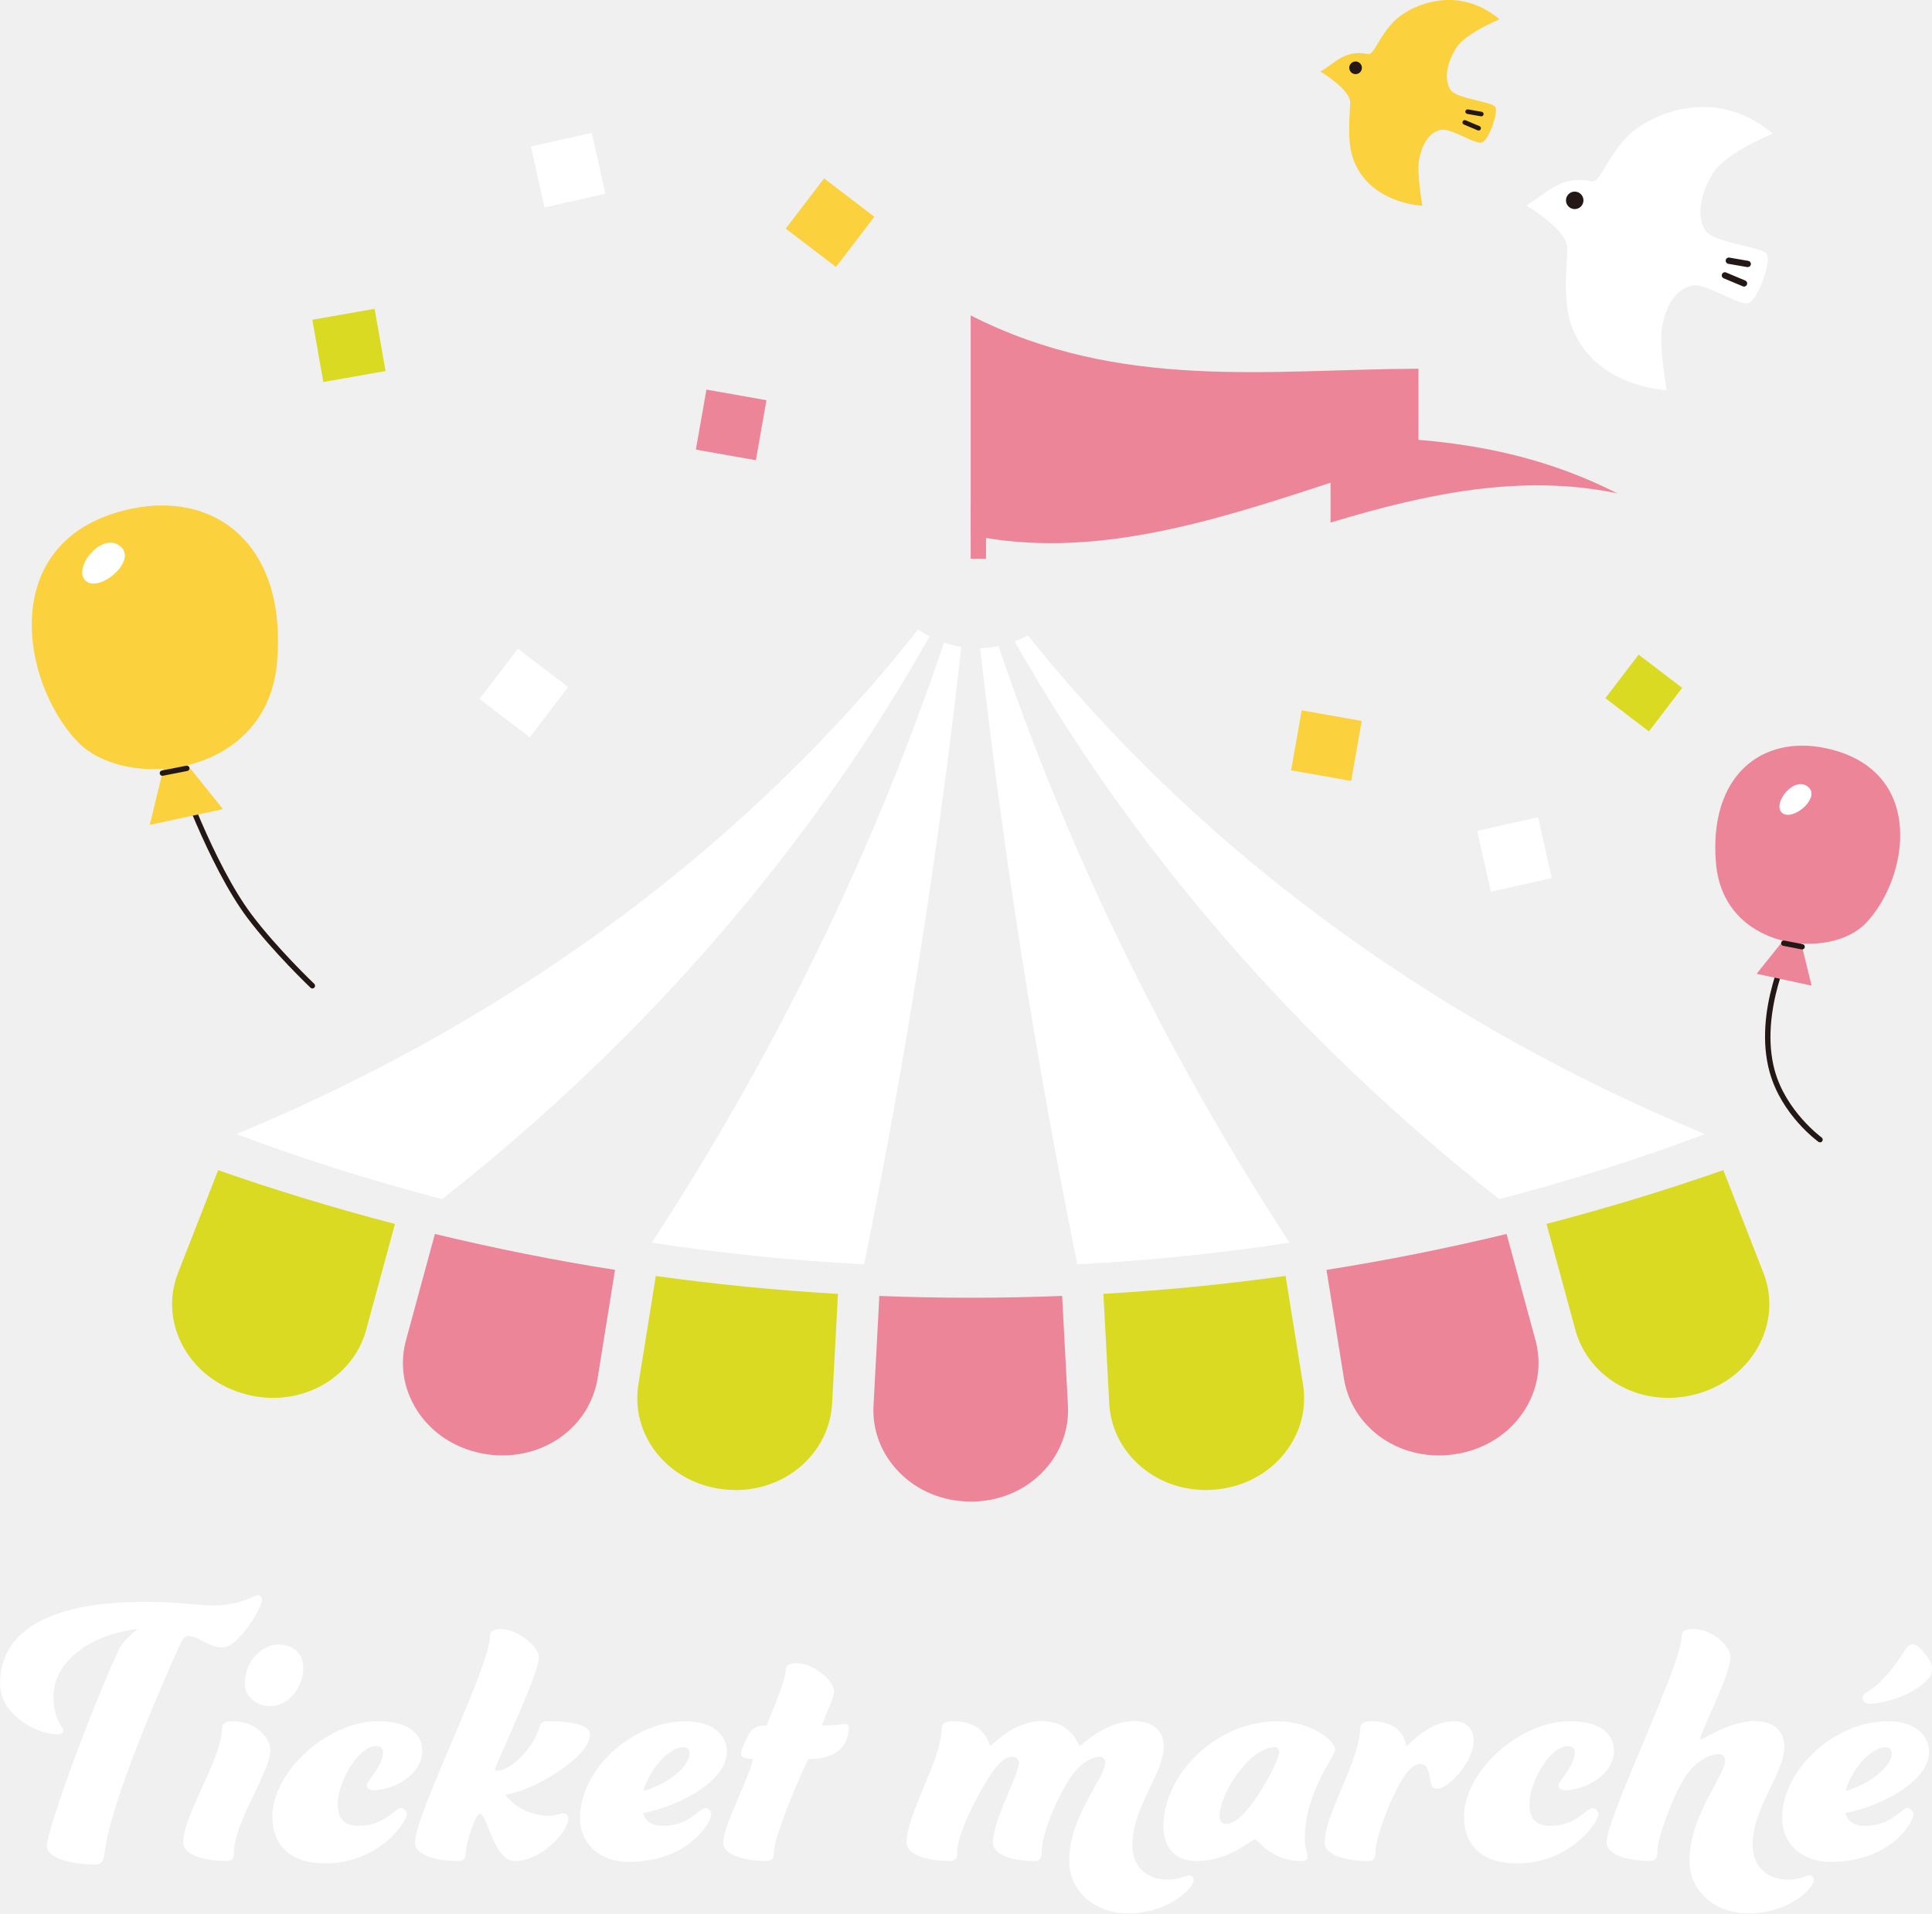
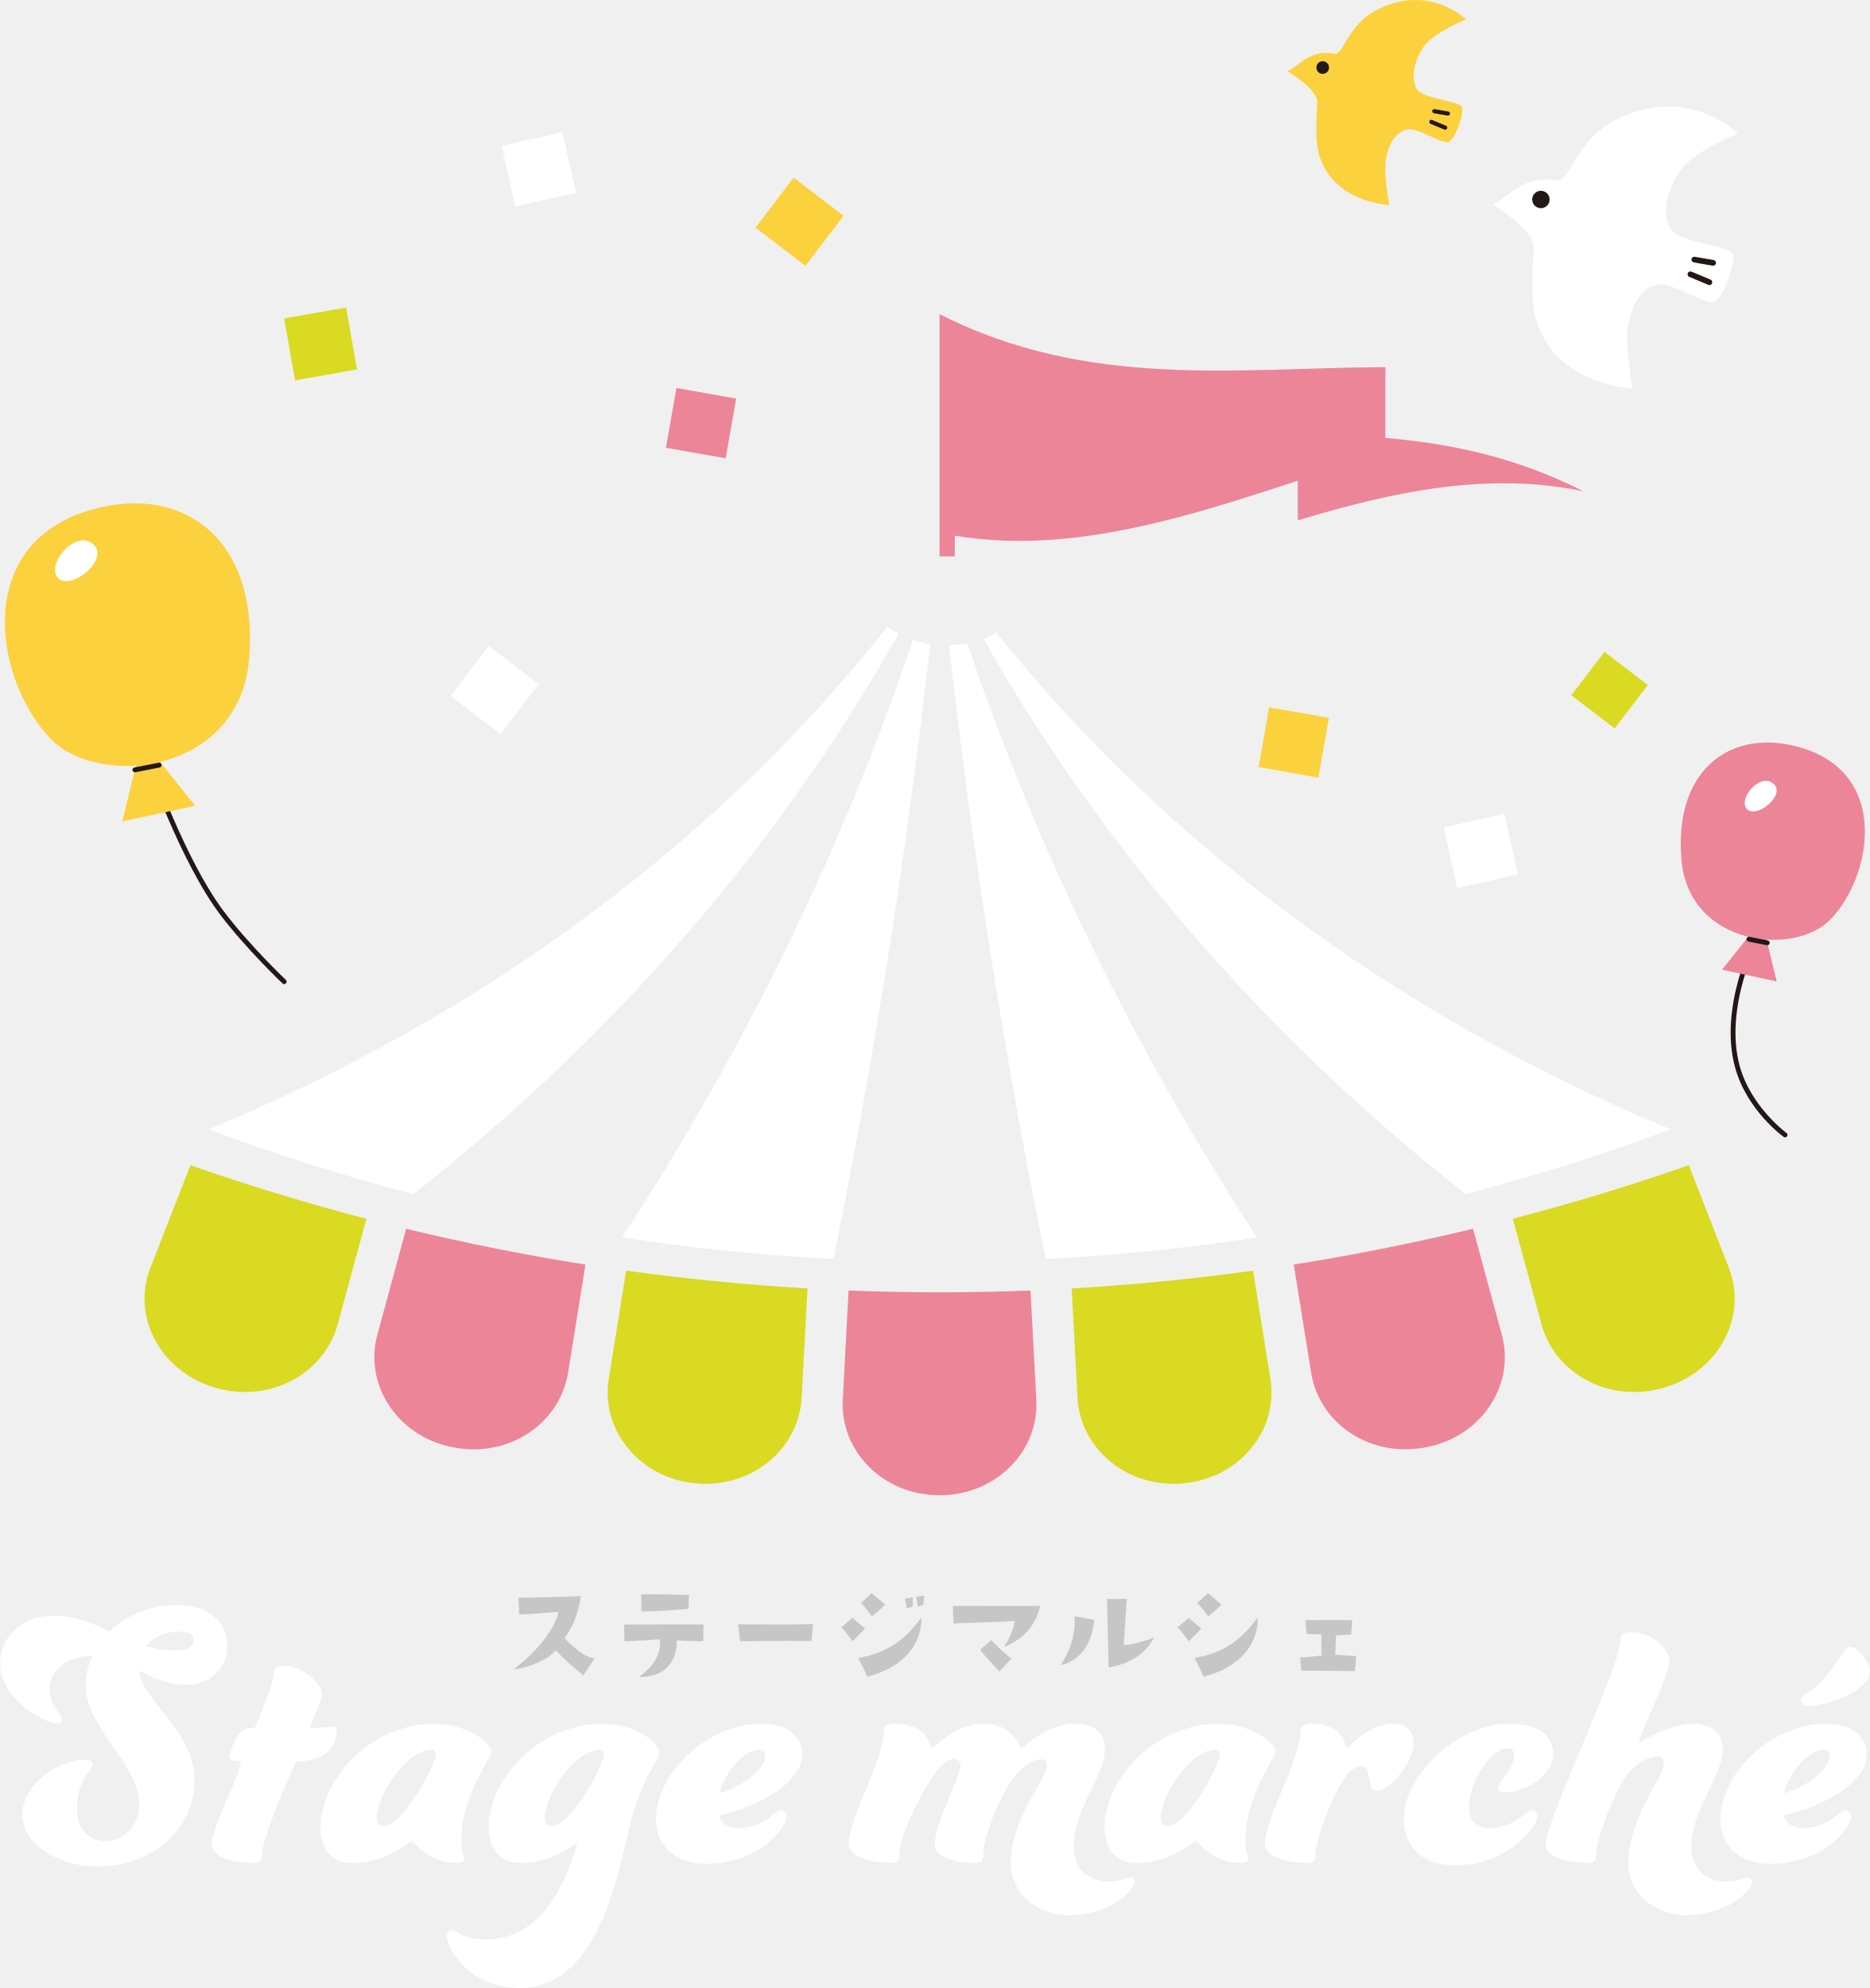
- <svg xmlns="http://www.w3.org/2000/svg" id="_レイヤー_2" data-name="レイヤー 2" viewBox="0 0 360.41 356.97">
+ <svg xmlns="http://www.w3.org/2000/svg" id="_レイヤー_2" data-name="レイヤー 2" viewBox="0 0 384.52 408.77">
  <defs>
    <style>
      .cls-1 {
        fill: #ed8599;
      }

      .cls-2 {
        fill: #fff;
      }

      .cls-3 {
        fill: #fcd13e;
      }

      .cls-4 {
        fill: #d9da21;
      }

      .cls-5 {
+         fill: #c6c6c6;
+       }
+ 
+       .cls-6 {
        fill: #231815;
      }
    </style>
  </defs>
  <g id="_レイヤー_1-2" data-name="レイヤー 1">
    <g>
      <g>
-         <path class="cls-2" d="M19.51,345.77c-.14,1.3-.58,2.1-1.73,2.1-3.32,0-9.03-.87-9.03-3.47,0-3.32,9.39-28.33,13.44-36.64,.94-1.95,3.32-3.69,3.54-3.83-8.46,.87-15.75,5.85-15.75,12.57,0,4.55,1.81,5.56,1.81,6.36,0,.43-.36,.72-1.16,.72-3.47,0-10.62-3.4-10.62-9.47,0-10.84,11.2-15.25,26.88-15.25,6.07,0,9.9,.65,12.94,.65,5.42,0,7.37-1.88,8.24-1.88,.51,0,.79,.36,.79,.79,0,1.73-4.55,8.96-7.3,8.96s-4.48-2.17-6.43-2.17c-.79,0-1.3,1.01-1.59,1.66-5.13,11.49-13.15,30.5-14.02,38.88Z" />
-         <path class="cls-2" d="M43.65,345.48c0,1.08-.22,1.73-1.37,1.73-3.4,0-8.09-.87-8.09-3.47,0-5.2,7.23-15.61,7.23-21.39,0-.72,.65-1.23,2.02-1.23,4.34,0,7.01,3.25,7.01,5.28,0,4.19-6.79,13.59-6.79,19.08Zm8.38-38.66c2.6,0,4.55,1.66,4.55,4.34,0,3.69-2.82,7.15-6.14,7.15-2.53,0-4.77-1.66-4.77-4.26,0-3.76,2.82-7.23,6.36-7.23Z" />
-         <path class="cls-2" d="M60.56,347.65c-6.36,0-9.76-3.4-9.76-8.74,0-8.31,10.26-17.78,19.73-17.78,5.71,0,8.24,2.38,8.24,5.56,0,4.26-5.13,7.3-9.18,7.3-.65,0-1.16-.36-1.16-.79,0-.65,.43-1.01,1.3-2.24,.79-1.08,1.73-2.67,1.73-3.9,0-.87-.43-1.3-1.3-1.3-3.25,0-7.15,6.58-7.15,10.84,0,2.89,1.37,4.05,3.9,4.05,4.77,0,6.79-3.32,7.88-3.32,.51,0,1.08,.58,1.08,1.23,0,1.3-5.13,9.11-15.32,9.11Z" />
-         <path class="cls-2" d="M92.36,330.09c0,.22,.14,.29,.29,.29,2.82,0,7.08-4.55,8.02-8.31,.22-.65,.72-.94,1.45-.94,2.67,0,7.95,.22,7.95,2.46,0,4.26-10.62,10.55-15.83,11.27,0,0,2.82,3.9,8.09,3.9,1.59,0,1.95-.43,2.67-.43s1.01,.29,1.01,.94c0,2.38-4.91,7.95-9.97,7.95-3.97,0-5.13-8.82-6.5-8.82-.87,0-2.53,5.28-2.67,7.3-.07,1.08-.36,1.52-1.37,1.52-3.4,0-8.09-.87-8.09-3.47,0-5.2,14.02-32.81,14.02-38.59,0-.72,.65-1.23,2.02-1.23,3.04,0,7.08,3.25,7.08,5.28,0,3.18-8.17,20.09-8.17,20.88Z" />
-         <path class="cls-2" d="M131.53,337.32c.58,0,1.16,.58,1.16,1.23,0,1.3-4.12,8.82-15.46,8.82-4.91,0-9.03-2.96-9.03-8.24,0-8.96,9.76-17.99,19.66-17.99,5.56,0,7.73,2.89,7.73,5.71,0,5.56-9.11,10.19-15.61,11.42,.43,1.52,1.59,2.38,3.69,2.38,4.91,0,6.79-3.32,7.88-3.32Zm-11.49-3.18c4.7-1.3,8.6-4.7,8.6-6.94,0-.87-.51-1.23-1.23-1.23-2.31,0-6.21,3.76-7.37,8.17Z" />
-         <path class="cls-2" d="M138.25,327.2c0-.87,1.23-3.69,2.17-4.55,.72-.65,1.59-.72,2.6-.72,1.88-4.62,3.54-8.67,3.54-10.48,0-.65,.65-1.16,2.02-1.16,3.04,0,7.01,3.18,7.01,5.28,0,1.01-1.08,3.25-2.31,6.36,3.04,0,3.54-.29,4.34-.29,.51,0,.72,.29,.72,.79,0,2.67-1.73,5.78-7.59,5.78-1.88,3.9-6.36,14.53-6.36,17.27,0,1.08-.29,1.73-1.45,1.73-3.32,0-8.02-.87-8.02-3.47,0-3.18,5.49-13.37,5.49-15.61-.72,0-2.17,0-2.17-.94Z" />
-         <path class="cls-2" d="M211.24,344.25c0,3.61,2.24,6.43,6.65,6.43,2.24,0,3.25-.79,3.9-.79,.51,0,.87,.36,.87,.87,0,1.45-4.55,6.21-12.29,6.21-6,0-10.91-3.97-10.91-9.83,0-8.46,6.72-15.39,6.72-18.28,0-.65-.36-1.08-1.16-1.08-1.08,0-3.47,.94-5.56,4.19-2.53,3.9-5.13,10.41-5.13,13.51,0,1.08-.22,1.73-1.37,1.73-3.4,0-7.73-.87-7.73-3.47,0-4.12,4.84-12.65,4.84-14.89,0-.65-.51-1.08-1.23-1.08-1.08,0-2.24,.51-4.34,3.76-2.53,3.97-5.93,10.84-5.93,13.95,0,1.08-.22,1.73-1.37,1.73-3.4,0-8.09-.87-8.09-3.47,0-5.2,6.58-15.61,6.58-21.39,0-.72,.65-1.23,2.02-1.23,6.43,0,6.72,4.62,7.01,4.62,.36,0,4.12-4.62,9.61-4.62,5.78,0,6.79,4.62,7.08,4.62s4.62-4.62,10.19-4.62c3.61,0,5.49,1.88,5.49,4.77,0,4.91-5.85,11.35-5.85,18.36Z" />
-         <path class="cls-2" d="M242.83,347.22c-5.85,0-8.17-4.05-8.67-4.05-.87,0-4.55,4.05-11.13,4.05-3.69,0-6-2.46-6-6.5,0-9.39,9.54-19.58,21.32-19.58,6.21,0,10.7,3.61,10.7,5.28,0,1.37-5.64,7.8-5.64,16.69,0,2.17,.51,2.38,.51,3.25,0,.51-.36,.87-1.08,.87Zm-15.32-8.24c0,.72,.43,1.3,1.3,1.3,3.83,0,9.83-11.78,9.83-13.37,0-.65-.29-.94-.87-.94-4.41,0-10.26,8.31-10.26,13.01Z" />
-         <path class="cls-2" d="M271.23,321.13c2.24,0,3.69,1.3,3.69,3.69,0,3.76-4.7,8.89-6.79,8.89-.72,0-1.01-.29-1.16-.87-.36-1.16-.29-3.76-2.02-3.76-.79,0-2.1,.79-3.32,2.82-2.38,3.83-5.06,11.27-5.06,13.59,0,1.08-.22,1.73-1.37,1.73-3.4,0-8.09-.87-8.09-3.47,0-5.2,6.65-15.61,6.65-21.39,0-.72,.65-1.23,2.02-1.23,6.43,0,6.36,4.62,6.65,4.62s3.9-4.62,8.82-4.62Z" />
-         <path class="cls-2" d="M282.87,347.65c-6.36,0-9.76-3.4-9.76-8.74,0-8.31,10.26-17.78,19.73-17.78,5.71,0,8.24,2.38,8.24,5.56,0,4.26-5.13,7.3-9.18,7.3-.65,0-1.16-.36-1.16-.79,0-.65,.43-1.01,1.3-2.24,.79-1.08,1.73-2.67,1.73-3.9,0-.87-.43-1.3-1.3-1.3-3.25,0-7.15,6.58-7.15,10.84,0,2.89,1.37,4.05,3.9,4.05,4.77,0,6.79-3.32,7.88-3.32,.51,0,1.08,.58,1.08,1.23,0,1.3-5.13,9.11-15.32,9.11Z" />
-         <path class="cls-2" d="M326.95,344.25c0,3.61,2.31,6.43,6.65,6.43,2.24,0,3.25-.79,3.9-.79,.51,0,.87,.36,.87,.87,0,1.45-4.48,6.21-12.29,6.21-6,0-10.91-3.97-10.91-9.83,0-8.46,6.65-15.83,6.65-18.72,0-.65-.43-1.16-1.16-1.16-1.37,0-4.48,1.08-6.58,4.7-2.24,3.76-4.91,11.06-4.91,13.51,0,1.08-.22,1.73-1.37,1.73-3.4,0-8.09-.87-8.09-3.47,0-4.77,14.02-33.1,14.02-38.59,0-.72,.65-1.23,2.02-1.23,3.76,0,7.08,3.25,7.08,5.28,0,3.11-5.64,14.16-5.64,15.1,0,.14,.07,.22,.22,.22,.29,0,5.28-3.4,9.9-3.4,3.61,0,5.56,1.88,5.56,4.77,0,4.91-5.93,11.35-5.93,18.36Z" />
-         <path class="cls-2" d="M355.79,337.32c.58,0,1.16,.58,1.16,1.23,0,1.3-4.12,8.82-15.46,8.82-4.91,0-9.03-2.96-9.03-8.24,0-8.96,9.76-17.99,19.66-17.99,5.56,0,7.73,2.89,7.73,5.71,0,5.56-9.11,10.19-15.61,11.42,.43,1.52,1.59,2.38,3.69,2.38,4.91,0,6.79-3.32,7.88-3.32Zm-11.49-3.18c4.7-1.3,8.6-4.7,8.6-6.94,0-.87-.51-1.23-1.23-1.23-2.31,0-6.21,3.76-7.37,8.17Zm16.12-22.91c0,1.16-.29,1.73-1.66,2.89-2.89,2.53-7.95,3.76-10.04,3.76-.79,0-1.23-.51-1.23-1.01,0-.58,.22-.87,1.08-1.37,2.1-1.23,4.55-4.05,6.65-7.37,.58-.94,.94-1.37,1.66-1.37,1.08,0,3.54,2.96,3.54,4.48Z" />
+         <path class="cls-2" d="M22.53,335.48c3.41-3.33,8.33-5.47,13.96-5.47,6.5,0,10.23,3.49,10.23,8.49,0,4.52-3.49,7.93-8.25,7.93-4.04,0-6.98-1.43-9.91-2.93,.71,6.35,11.42,12.29,11.42,22.6s-9.04,17.69-19.75,17.69c-8.09,0-15.62-4.44-15.62-10.71s7.53-11.26,13.01-11.26c.71,0,1.43,.32,1.43,.95,0,1.27-3.25,3.01-3.25,9.2,0,3.97,2.22,6.58,6.11,6.58,3.41,0,6.74-3.09,6.74-7.53,0-8.17-11.02-15.7-11.02-24.43,0-2.14,.48-4.2,1.35-6.11-5.31,0-8.8,3.17-8.8,6.66s2.62,5.63,2.62,6.42c0,.56-.32,.79-1.03,.79-2.54,0-11.74-4.84-11.74-12.37,0-5.16,4.2-9.76,11.02-9.76,4.6,0,8.01,1.59,11.5,3.25Zm7.46,3.01c1.9,.56,3.89,.87,6.27,.87,2.62,0,3.57-.95,3.57-2.06,0-1.19-1.03-1.82-3.01-1.82-2.46,0-5.16,.95-6.82,3.01Z" />
+         <path class="cls-2" d="M47.19,361.1c0-.95,1.35-4.05,2.38-5,.79-.71,1.74-.79,2.85-.79,2.06-5.08,3.89-9.52,3.89-11.5,0-.71,.71-1.27,2.22-1.27,3.33,0,7.69,3.49,7.69,5.79,0,1.11-1.19,3.57-2.54,6.98,3.33,0,3.89-.32,4.76-.32,.55,0,.79,.32,.79,.87,0,2.93-1.9,6.35-8.33,6.35-2.06,4.28-6.98,15.94-6.98,18.96,0,1.19-.32,1.9-1.59,1.9-3.65,0-8.8-.95-8.8-3.81,0-3.49,6.03-14.67,6.03-17.13-.79,0-2.38,0-2.38-1.03Z" />
+         <path class="cls-2" d="M94.23,383.07c-6.42,0-8.96-4.44-9.52-4.44-.95,0-5,4.44-12.21,4.44-4.04,0-6.58-2.7-6.58-7.14,0-10.31,10.47-21.49,23.4-21.49,6.82,0,11.74,3.97,11.74,5.79,0,1.51-6.19,8.57-6.19,18.32,0,2.38,.56,2.62,.56,3.57,0,.56-.4,.95-1.19,.95Zm-16.81-9.04c0,.79,.48,1.43,1.43,1.43,4.2,0,10.79-12.93,10.79-14.67,0-.71-.32-1.03-.95-1.03-4.84,0-11.26,9.12-11.26,14.28Z" />
+         <path class="cls-2" d="M118.66,379.34c0-.16-.16-.16-.24-.16-.56,0-4.44,3.89-11.34,3.89-4.04,0-6.58-2.7-6.58-7.14,0-10.31,10.47-21.49,23.4-21.49,6.82,0,11.66,3.97,11.66,5.79s-3.81,5.55-6.11,15.47c-3.09,13.32-7.38,33.07-22.76,33.07-9.91,0-14.83-8.01-14.83-10.63,0-.71,.56-1.19,1.19-1.19,1.11,0,2.06,1.82,6.9,1.82,11.74,0,16.34-11.98,18.56-18.88,.08-.16,.16-.32,.16-.55Zm-6.66-5.31c0,.79,.48,1.43,1.43,1.43,4.2,0,10.79-12.93,10.79-14.67,0-.71-.32-1.03-.95-1.03-4.84,0-11.26,9.12-11.26,14.28Z" />
+         <path class="cls-2" d="M160.54,372.2c.63,0,1.27,.63,1.27,1.35,0,1.43-4.52,9.68-16.97,9.68-5.39,0-9.92-3.25-9.92-9.04,0-9.83,10.71-19.75,21.57-19.75,6.11,0,8.49,3.17,8.49,6.27,0,6.11-9.99,11.18-17.13,12.53,.48,1.67,1.75,2.62,4.04,2.62,5.39,0,7.46-3.65,8.65-3.65Zm-12.61-3.49c5.16-1.43,9.44-5.16,9.44-7.61,0-.95-.55-1.35-1.35-1.35-2.54,0-6.82,4.12-8.09,8.96Z" />
+         <path class="cls-2" d="M220.81,379.82c0,3.97,2.46,7.06,7.3,7.06,2.46,0,3.57-.87,4.28-.87,.56,0,.95,.4,.95,.95,0,1.59-5,6.82-13.48,6.82-6.58,0-11.98-4.36-11.98-10.79,0-9.28,7.38-16.89,7.38-20.07,0-.71-.4-1.19-1.27-1.19-1.19,0-3.81,1.03-6.11,4.6-2.78,4.28-5.63,11.42-5.63,14.83,0,1.19-.24,1.9-1.51,1.9-3.73,0-8.49-.95-8.49-3.81,0-4.52,5.31-13.88,5.31-16.34,0-.71-.55-1.19-1.35-1.19-1.19,0-2.46,.56-4.76,4.12-2.78,4.36-6.5,11.9-6.5,15.31,0,1.19-.24,1.9-1.51,1.9-3.73,0-8.88-.95-8.88-3.81,0-5.71,7.22-17.13,7.22-23.48,0-.79,.71-1.35,2.22-1.35,7.06,0,7.38,5.08,7.69,5.08,.4,0,4.52-5.08,10.55-5.08,6.35,0,7.46,5.08,7.77,5.08s5.08-5.08,11.18-5.08c3.97,0,6.03,2.06,6.03,5.23,0,5.39-6.42,12.45-6.42,20.15Z" />
+         <path class="cls-2" d="M255.48,383.07c-6.42,0-8.96-4.44-9.52-4.44-.95,0-5,4.44-12.21,4.44-4.04,0-6.58-2.7-6.58-7.14,0-10.31,10.47-21.49,23.4-21.49,6.82,0,11.74,3.97,11.74,5.79,0,1.51-6.19,8.57-6.19,18.32,0,2.38,.56,2.62,.56,3.57,0,.56-.4,.95-1.19,.95Zm-16.81-9.04c0,.79,.48,1.43,1.43,1.43,4.2,0,10.79-12.93,10.79-14.67,0-.71-.32-1.03-.95-1.03-4.84,0-11.26,9.12-11.26,14.28Z" />
+         <path class="cls-2" d="M286.65,354.43c2.46,0,4.04,1.43,4.04,4.04,0,4.12-5.16,9.76-7.46,9.76-.79,0-1.11-.32-1.27-.95-.4-1.27-.32-4.12-2.22-4.12-.87,0-2.3,.87-3.65,3.09-2.62,4.2-5.55,12.37-5.55,14.91,0,1.19-.24,1.9-1.51,1.9-3.73,0-8.88-.95-8.88-3.81,0-5.71,7.3-17.13,7.3-23.48,0-.79,.71-1.35,2.22-1.35,7.06,0,6.98,5.08,7.3,5.08s4.28-5.08,9.68-5.08Z" />
+         <path class="cls-2" d="M299.42,383.54c-6.98,0-10.71-3.73-10.71-9.6,0-9.12,11.26-19.51,21.65-19.51,6.27,0,9.04,2.62,9.04,6.11,0,4.68-5.63,8.01-10.07,8.01-.71,0-1.27-.4-1.27-.87,0-.71,.48-1.11,1.43-2.46,.87-1.19,1.9-2.94,1.9-4.28,0-.95-.48-1.43-1.43-1.43-3.57,0-7.85,7.22-7.85,11.9,0,3.17,1.51,4.44,4.28,4.44,5.23,0,7.46-3.65,8.65-3.65,.55,0,1.19,.63,1.19,1.35,0,1.43-5.63,9.99-16.81,9.99Z" />
+         <path class="cls-2" d="M347.8,379.82c0,3.97,2.54,7.06,7.3,7.06,2.46,0,3.57-.87,4.28-.87,.56,0,.95,.4,.95,.95,0,1.59-4.92,6.82-13.48,6.82-6.58,0-11.98-4.36-11.98-10.79,0-9.28,7.3-17.37,7.3-20.54,0-.71-.48-1.27-1.27-1.27-1.51,0-4.92,1.19-7.22,5.16-2.46,4.12-5.39,12.13-5.39,14.83,0,1.19-.24,1.9-1.51,1.9-3.73,0-8.88-.95-8.88-3.81,0-5.23,15.39-36.33,15.39-42.35,0-.79,.71-1.35,2.22-1.35,4.12,0,7.77,3.57,7.77,5.79,0,3.41-6.19,15.55-6.19,16.58,0,.16,.08,.24,.24,.24,.32,0,5.79-3.73,10.87-3.73,3.97,0,6.11,2.06,6.11,5.23,0,5.39-6.5,12.45-6.5,20.15Z" />
+         <path class="cls-2" d="M379.45,372.2c.63,0,1.27,.63,1.27,1.35,0,1.43-4.52,9.68-16.97,9.68-5.39,0-9.92-3.25-9.92-9.04,0-9.83,10.71-19.75,21.57-19.75,6.11,0,8.49,3.17,8.49,6.27,0,6.11-9.99,11.18-17.13,12.53,.48,1.67,1.75,2.62,4.04,2.62,5.39,0,7.46-3.65,8.65-3.65Zm-12.61-3.49c5.16-1.43,9.44-5.16,9.44-7.61,0-.95-.55-1.35-1.35-1.35-2.54,0-6.82,4.12-8.09,8.96Zm17.69-25.14c0,1.27-.32,1.9-1.82,3.17-3.17,2.78-8.72,4.12-11.03,4.12-.87,0-1.35-.56-1.35-1.11,0-.63,.24-.95,1.19-1.51,2.3-1.35,5-4.44,7.3-8.09,.63-1.03,1.03-1.51,1.82-1.51,1.19,0,3.89,3.25,3.89,4.92Z" />
+       </g>
+       <g>
+         <path class="cls-5" d="M114.89,331.42q-6.79,.55-8.14,.55s0-2.37-.16-3.43c0,0,12.14-.23,12.84-.36,0,0-.42,4.89-3.33,8.63,0,0,3.82,4.24,6.21,4.11l-2.34,3.56s-3.15-2.44-5.72-5.2c-.86,1.43-4.58,3.48-8.66,4,5.43-4.13,8.61-8.71,9.28-11.86Z" />
+         <path class="cls-5" d="M144.58,337.48s-2.96-.05-5.43-.18c.21,3.35-1.64,7.67-7.8,7.51,3.85-2.65,4.68-5.62,4.32-7.77,0,0-4.34,.39-7.23,.44l-.08-3.43c5.12-.03,15.21-.08,16.33-.05l-.1,3.48Zm-12.66-6.14l-.05-3.54s7.57,.03,9.83,.18l-.08,2.83s-6.97,.62-9.7,.52Z" />
+         <path class="cls-5" d="M151.78,333.97c3.56,.05,13.44,.16,15.39-.08l-.26,3.51s-7.98-.03-14.69,.08l-.44-3.51Z" />
+         <path class="cls-5" d="M173,334.62l2.31-1.95,2.6,2.18s-1.48,1.56-2.6,2.65c0,0-1.27-1.9-2.31-2.89Zm16.48-2.05c.16,5.36-3.48,10.22-11.1,12.19l-1.87-3.87c6.08-.94,10.01-4.11,12.97-8.32Zm-10.19-4.97l2.76,2.34s-1.56,1.53-2.73,2.42c0,0-1.22-1.72-2.24-2.78l2.21-1.98Zm8.4,2.76s-.7,.18-1.14,.42l-.49-2.05,1.64-.29v1.92Zm.75-2l1.61-.29-.16,1.92s-.68,.16-1.14,.39l-.31-2.03Z" />
+         <path class="cls-5" d="M213.92,330.22c-1.07,4.5-3.93,7.02-7.46,8.45,1.2-1.85,1.95-3.64,2.24-5.36,0,0-10.79,.49-12.61,.49l-.13-3.59s15.99,.05,17.97,0Zm-5.85,10.79l-2.55,2.68s-2.86-2.96-3.93-4.47l2.26-2s2.63,2.83,4.21,3.8Z" />
+         <path class="cls-5" d="M218.16,342.42c2.26-3.69,3.02-6.71,2.81-10.09l4.08,.75c-.62,5.69-3.35,8.42-6.89,9.33Zm12.95-4.11s2.65-.21,6.29-1.61c-1.35,2.29-3.64,5.17-9.39,6.16,0,0-.34-12.92-.34-14.09h4.06l-.62,9.54Z" />
+         <path class="cls-5" d="M242.16,334.62l2.31-1.95,2.6,2.18s-1.48,1.56-2.6,2.65c0,0-1.27-1.9-2.31-2.89Zm16.48-2.05c.16,5.36-3.48,10.22-11.1,12.19l-1.87-3.87c6.08-.94,10.01-4.11,12.97-8.32Zm-10.19-4.97l2.76,2.34s-1.56,1.53-2.73,2.42c0,0-1.22-1.72-2.24-2.78l2.21-1.98Z" />
+         <path class="cls-5" d="M267.4,340.81c1.66-.08,2.57-.23,4.39-.39l-.05-4.42s-1.17,.16-3.02-.03l-.26-2.83s6.76-.05,9.62,0l-.21,2.96s-1.53,.1-3.12,.16c.03,1.01-.13,2.05-.16,4,0,0,1.82,.1,4.32,.26l-.26,3.07s-9.65-.05-11.05-.1l-.21-2.68Z" />
      </g>
      <g>
        <g>
-           <path class="cls-5" d="M339.53,213.13c-.1,0-.2-.03-.29-.09-.28-.2-6.94-5.08-9.13-13.05-3.12-11.35,3.37-23.93,3.65-24.46,.13-.24,.43-.34,.67-.21,.24,.13,.34,.43,.21,.67-.07,.13-6.58,12.76-3.57,23.73,2.1,7.63,8.69,12.45,8.75,12.5,.22,.16,.28,.47,.11,.7-.1,.14-.25,.21-.41,.21Z" />
-           <path class="cls-1" d="M340.54,139.58c18.92,3.98,15.59,24.24,7.52,32.66-6.72,7.01-26.58,5.05-27.95-11.18-1.38-16.35,8.53-23.98,20.43-21.48Z" />
-           <polygon class="cls-1" points="335.76 174.94 337.95 183.89 327.69 181.68 333.47 174.46 335.76 174.94" />
-           <path class="cls-5" d="M336.18,177.13s-.06,0-.1,0l-3.42-.67c-.27-.05-.45-.32-.39-.59,.05-.27,.31-.45,.59-.39l3.42,.67c.27,.05,.45,.32,.39,.59-.05,.24-.26,.4-.49,.4Z" />
+           <path class="cls-6" d="M367.11,233.86c-.1,0-.2-.03-.29-.09-.31-.22-7.6-5.56-10-14.29-3.42-12.44,3.92-26.67,4-26.81,.13-.24,.43-.34,.67-.21,.24,.13,.34,.43,.21,.67-.07,.14-7.23,14.03-3.92,26.08,2.3,8.38,9.55,13.69,9.62,13.75,.22,.16,.27,.47,.11,.7-.1,.14-.25,.21-.41,.21Z" />
+           <path class="cls-1" d="M368.22,153.19c20.76,4.36,17.11,26.6,8.25,35.84-7.38,7.7-29.17,5.54-30.68-12.27-1.52-17.95,9.36-26.32,22.43-23.57Z" />
+           <polygon class="cls-1" points="362.99 192 365.39 201.81 354.12 199.39 360.47 191.47 362.99 192" />
+           <path class="cls-6" d="M363.44,194.35s-.06,0-.1,0l-3.76-.74c-.27-.05-.45-.32-.39-.59,.05-.27,.31-.45,.59-.39l3.76,.74c.27,.05,.45,.32,.39,.59-.05,.24-.26,.4-.49,.4Z" />
        </g>
-         <path class="cls-2" d="M337.46,146.96c-2.53-2.53-6.91,2.83-5.07,4.64,1.84,1.81,7.14-2.57,5.07-4.64Z" />
+         <path class="cls-2" d="M364.85,161.29c-2.78-2.78-7.58,3.11-5.56,5.09,2.02,1.99,7.84-2.82,5.56-5.09Z" />
      </g>
-       <rect class="cls-1" x="130.71" y="73.6" width="11.37" height="11.37" transform="translate(34.63 199.83) rotate(-80)" />
-       <rect class="cls-3" x="241.76" y="133.43" width="11.37" height="11.37" transform="translate(67.47 358.64) rotate(-80)" />
-       <rect class="cls-4" x="59.2" y="58.55" width="11.79" height="11.79" transform="translate(-10.2 12.28) rotate(-10)" />
-       <rect class="cls-3" x="148.95" y="35.64" width="11.79" height="11.79" transform="translate(56.99 -85.45) rotate(37.37)" />
-       <rect class="cls-2" x="91.83" y="123.4" width="11.79" height="11.79" transform="translate(98.53 -32.77) rotate(37.37)" />
-       <rect class="cls-4" x="301.54" y="124.18" width="10.22" height="10.22" transform="translate(141.41 -159.58) rotate(37.37)" />
-       <rect class="cls-2" x="276.7" y="153.59" width="11.64" height="11.64" transform="translate(-28.02 65.64) rotate(-12.63)" />
-       <rect class="cls-2" x="100.16" y="25.91" width="11.64" height="11.64" transform="translate(-4.37 23.95) rotate(-12.63)" />
+       <rect class="cls-1" x="137.94" y="80.77" width="12.48" height="12.48" transform="translate(33.45 213.89) rotate(-80)" />
+       <rect class="cls-3" x="259.82" y="146.44" width="12.48" height="12.48" transform="translate(69.5 388.17) rotate(-80)" />
+       <rect class="cls-4" x="59.46" y="64.26" width="12.93" height="12.93" transform="translate(-11.28 12.52) rotate(-10)" />
+       <rect class="cls-3" x="157.96" y="39.12" width="12.93" height="12.93" transform="translate(61.42 -90.44) rotate(37.37)" />
+       <rect class="cls-2" x="95.27" y="135.43" width="12.93" height="12.93" transform="translate(107 -32.63) rotate(37.37)" />
+       <rect class="cls-4" x="325.42" y="136.29" width="11.22" height="11.22" transform="translate(154.06 -171.79) rotate(37.37)" />
+       <rect class="cls-2" x="298.16" y="168.57" width="12.78" height="12.78" transform="translate(-30.89 70.83) rotate(-12.63)" />
+       <rect class="cls-2" x="104.42" y="28.43" width="12.78" height="12.78" transform="translate(-4.93 25.07) rotate(-12.63)" />
      <g>
        <g>
-           <path class="cls-5" d="M58.27,184.42c-.12,0-.25-.05-.34-.14-.07-.07-7.02-6.68-11.8-13.05-7.28-9.71-13.6-27.81-13.66-27.99-.09-.26,.05-.55,.31-.64,.26-.09,.55,.05,.64,.31,.06,.18,6.33,18.14,13.52,27.72,4.73,6.3,11.62,12.86,11.68,12.92,.2,.19,.21,.51,.02,.71-.1,.1-.23,.16-.36,.16Z" />
-           <path class="cls-3" d="M24.49,94.92C-.69,100.21,3.73,127.18,14.48,138.39c8.95,9.34,35.38,6.72,37.21-14.88,1.84-21.77-11.36-31.92-27.2-28.59Z" />
-           <polygon class="cls-3" points="30.84 141.99 27.93 153.9 41.59 150.96 33.89 141.35 30.84 141.99" />
-           <path class="cls-5" d="M30.29,144.74c-.23,0-.44-.17-.49-.4-.05-.27,.12-.53,.39-.59l4.56-.89c.27-.05,.54,.12,.59,.39,.05,.27-.12,.53-.39,.59l-4.56,.89s-.07,0-.1,0Z" />
+           <path class="cls-6" d="M58.44,202.35c-.12,0-.25-.05-.34-.14-.08-.07-7.7-7.32-12.94-14.31-7.98-10.65-14.92-30.51-14.99-30.71-.09-.26,.05-.55,.31-.64,.26-.09,.54,.05,.64,.31,.07,.2,6.95,19.92,14.84,30.44,5.19,6.92,12.75,14.12,12.83,14.19,.2,.19,.21,.51,.02,.71-.1,.1-.23,.16-.36,.16Z" />
+           <path class="cls-3" d="M21.37,104.17c-27.63,5.81-22.78,35.41-10.99,47.71,9.82,10.25,38.83,7.38,40.84-16.33,2.02-23.89-12.47-35.03-29.85-31.38Z" />
+           <polygon class="cls-3" points="28.34 155.84 25.14 168.9 40.14 165.68 31.68 155.13 28.34 155.84" />
+           <path class="cls-6" d="M27.74,158.8c-.23,0-.44-.17-.49-.4-.05-.27,.12-.53,.39-.59l5-.98c.28-.05,.53,.12,.59,.39,.05,.27-.12,.53-.39,.59l-5,.98s-.07,0-.1,0Z" />
        </g>
-         <path class="cls-2" d="M22.66,102.13c-3.37-3.37-9.2,3.77-6.74,6.18,2.45,2.41,9.5-3.42,6.74-6.18Z" />
+         <path class="cls-2" d="M19.36,112.09c-3.7-3.7-10.09,4.13-7.4,6.78,2.69,2.64,10.43-3.75,7.4-6.78Z" />
      </g>
-       <path class="cls-2" d="M173.4,118.73c-21.69,38.59-52.25,74.59-90.92,104.99-12.94-3.37-25.75-7.4-38.37-12.13,53.63-22.21,96.74-55.62,127.17-94.14,.68,.47,1.38,.9,2.12,1.28Z" />
-       <path class="cls-2" d="M179.34,120.69c-4.33,38.54-10.37,76.98-18.14,115.19-13.24-.68-26.46-2.02-39.6-4.04,23.28-35.69,41.51-73.36,54.51-111.95,1.04,.36,2.12,.63,3.23,.8Z" />
-       <path class="cls-2" d="M240.56,231.84c-13.14,2.02-26.35,3.36-39.6,4.04-7.74-38.14-13.78-76.5-18.11-114.96,1.17-.02,2.31-.15,3.42-.38,12.99,38.36,31.14,75.81,54.29,111.3Z" />
-       <path class="cls-2" d="M318.05,211.59c-12.62,4.73-25.43,8.76-38.37,12.13-38.34-30.16-68.73-65.82-90.39-104.05,.85-.32,1.67-.7,2.45-1.13,30.38,38.06,73.19,71.05,126.31,93.05Z" />
+       <path class="cls-2" d="M184.8,130.29c-23.8,42.35-57.36,81.87-99.79,115.24-14.2-3.71-28.26-8.13-42.11-13.32,58.85-24.37,106.18-61.04,139.57-103.32,.74,.52,1.52,.99,2.33,1.4Z" />
+       <path class="cls-2" d="M191.31,132.44c-4.75,42.3-11.39,84.48-19.91,126.43-14.53-.74-29.04-2.21-43.46-4.44,25.56-39.17,45.56-80.52,59.82-122.87,1.14,.4,2.33,.7,3.55,.88Z" />
+       <path class="cls-2" d="M258.5,254.43c-14.42,2.23-28.92,3.7-43.46,4.44-8.5-41.86-15.13-83.96-19.88-126.17,1.28-.03,2.54-.17,3.76-.41,14.25,42.1,34.17,83.19,59.58,122.14Z" />
+       <path class="cls-2" d="M343.55,232.21c-13.85,5.19-27.91,9.61-42.11,13.32-42.1-33.1-75.45-72.25-99.21-114.21,.93-.34,1.83-.76,2.69-1.23,33.34,41.77,80.33,77.98,138.63,102.12Z" />
      <g>
-         <path class="cls-4" d="M50.94,260.8c-1.95,0-3.9-.29-5.81-.88-5.05-1.54-9.05-4.83-11.27-9.28-2.12-4.24-2.33-8.97-.59-13.3l7.43-19.02c10.71,3.75,21.79,7.12,32.98,10.03l-5.33,19.6c-1.98,7.57-9.13,12.85-17.4,12.85Z" />
-         <path class="cls-1" d="M268.43,271.54c-9.03,0-16.5-6.13-17.76-14.57l-3.22-20.05c11.18-1.76,22.47-4.02,33.6-6.7l5.34,19.63c1.28,4.54,.57,9.25-2,13.27-2.66,4.16-6.94,7.02-12.04,8.03-1.3,.26-2.61,.39-3.91,.39Z" />
-         <path class="cls-4" d="M224.92,277.99c-9.7,0-17.61-7.17-18-16.32l-1.08-20.28c11.37-.66,22.78-1.78,33.98-3.34l3.22,20.04c.8,4.66-.41,9.28-3.4,13.03-3.07,3.86-7.6,6.26-12.75,6.77-.66,.06-1.32,.1-1.97,.1h0Z" />
-         <path class="cls-4" d="M137.26,277.99c-.65,0-1.31-.03-1.98-.1-5.14-.5-9.67-2.91-12.75-6.76-2.99-3.75-4.2-8.37-3.41-13l3.22-20.07c11.2,1.56,22.61,2.68,33.98,3.34l-1.08,20.24c-.39,9.18-8.3,16.36-18,16.36Z" />
-         <path class="cls-1" d="M93.74,271.54c-1.29,0-2.61-.13-3.9-.39-5.11-1.01-9.39-3.87-12.05-8.03-2.57-4.02-3.29-8.72-2.01-13.23l5.35-19.67c11.11,2.68,22.39,4.94,33.6,6.7l-3.21,20.01c-1.27,8.47-8.75,14.6-17.78,14.6Z" />
-         <path class="cls-1" d="M181.09,280.14c-5.16,0-9.91-1.94-13.36-5.47-3.37-3.44-5.07-7.92-4.77-12.61l1.08-20.28c5.69,.23,11.42,.34,17.05,.34s11.36-.12,17.05-.34l1.07,20.25c.3,4.72-1.4,9.22-4.77,12.66-3.45,3.52-8.19,5.46-13.33,5.46h-.02Z" />
-         <path class="cls-4" d="M311.23,260.8c-8.27,0-15.41-5.27-17.39-12.82l-5.34-19.64c11.2-2.92,22.28-6.29,32.98-10.03l7.41,18.99c1.75,4.36,1.54,9.08-.58,13.33-2.22,4.45-6.23,7.75-11.27,9.29-1.9,.58-3.86,.88-5.81,.88Z" />
+         <path class="cls-4" d="M50.4,286.22c-2.14,0-4.28-.32-6.37-.96-5.54-1.69-9.93-5.3-12.37-10.18-2.33-4.66-2.56-9.84-.65-14.6l8.15-20.88c11.76,4.11,23.91,7.81,36.19,11.01l-5.85,21.51c-2.17,8.31-10.02,14.1-19.09,14.1Z" />
+         <path class="cls-1" d="M289.09,298.01c-9.91,0-18.11-6.72-19.49-15.99l-3.54-22.01c12.27-1.94,24.66-4.41,36.87-7.36l5.86,21.55c1.41,4.98,.63,10.15-2.2,14.56-2.92,4.57-7.61,7.7-13.22,8.81-1.43,.28-2.87,.43-4.29,.43Z" />
+         <path class="cls-4" d="M241.34,305.09c-10.65,0-19.33-7.87-19.76-17.91l-1.18-22.25c12.47-.73,25-1.95,37.29-3.66l3.53,21.99c.88,5.11-.45,10.19-3.73,14.3-3.37,4.24-8.34,6.87-13.99,7.43-.73,.07-1.45,.11-2.16,.11h0Z" />
+         <path class="cls-4" d="M145.13,305.09c-.72,0-1.44-.04-2.17-.11-5.65-.55-10.62-3.19-13.99-7.42-3.28-4.12-4.61-9.19-3.74-14.27l3.54-22.03c12.29,1.71,24.82,2.94,37.29,3.66l-1.18,22.22c-.43,10.08-9.11,17.95-19.75,17.95Z" />
+         <path class="cls-1" d="M97.37,298.01c-1.42,0-2.86-.14-4.28-.43-5.61-1.11-10.3-4.24-13.22-8.81-2.82-4.42-3.61-9.57-2.21-14.52l5.87-21.59c12.19,2.95,24.58,5.42,36.87,7.36l-3.53,21.97c-1.4,9.29-9.6,16.03-19.51,16.03Z" />
+         <path class="cls-1" d="M193.23,307.45c-5.67,0-10.88-2.13-14.67-6-3.7-3.78-5.56-8.7-5.23-13.84l1.18-22.26c6.25,.25,12.53,.37,18.71,.37s12.47-.13,18.71-.37l1.18,22.22c.33,5.19-1.53,10.11-5.24,13.89-3.79,3.86-8.98,5.99-14.63,5.99h-.02Z" />
+         <path class="cls-4" d="M336.06,286.22c-9.07,0-16.92-5.78-19.08-14.07l-5.86-21.55c12.29-3.2,24.45-6.9,36.19-11.01l8.13,20.84c1.92,4.78,1.69,9.97-.63,14.63-2.44,4.89-6.83,8.51-12.37,10.19-2.09,.64-4.24,.96-6.38,.96Z" />
      </g>
-       <path class="cls-1" d="M264.61,82.05v-13.26c-27.84,.11-55.69,4.22-83.53-9.94v40.99c22.38,4.68,44.76-2.43,67.13-9.78v7.44c17.84-5.41,35.68-9.18,53.52-5.45-12.38-6.29-24.75-8.97-37.13-9.99Z" />
-       <rect class="cls-1" x="181.08" y="94.26" width="2.86" height="9.98" />
-       <path class="cls-2" d="M330.72,24.94c-11.17-9.42-23.58-3.28-27.31,.71-4.09,4.38-4.87,8.52-6.59,8.17-6.25-1.28-9.06,3.1-12.13,4.48,0,0,7.74,4.54,7.69,8.02-.04,2.89-.83,9.66,.64,14.06,3.99,11.91,17.9,12.4,17.9,12.4,0,0-1.53-8.38-.83-11.97,.82-4.19,2.67-6.83,5.41-7.5,2.75-.67,9.12,3.97,10.8,3.19,1.67-.78,4.18-7.66,3.31-9.09-.87-1.43-10.06-2.05-11.54-4.48-1-1.65-1.79-5.3,1.53-10.68,2.33-3.77,11.12-7.33,11.12-7.33Z" />
-       <path class="cls-5" d="M326.04,49.83s-.07,0-.1,0l-3.53-.61c-.32-.06-.53-.36-.48-.68,.06-.32,.36-.53,.68-.48l3.53,.61c.32,.06,.53,.36,.48,.68-.05,.28-.3,.48-.58,.48Z" />
-       <path class="cls-5" d="M325.35,53.47c-.08,0-.15-.01-.23-.05l-3.57-1.5c-.3-.12-.44-.47-.31-.77,.12-.3,.47-.44,.76-.31l3.57,1.5c.3,.12,.44,.47,.31,.77-.09,.22-.31,.36-.54,.36Z" />
-       <path class="cls-5" d="M295.39,37.38c0,.9-.73,1.63-1.63,1.63s-1.63-.73-1.63-1.63,.73-1.63,1.63-1.63,1.63,.73,1.63,1.63Z" />
+       <path class="cls-1" d="M284.9,90.05v-14.56c-30.56,.13-61.12,4.63-91.68-10.9v49.81h3.14v-4.25c6.55,1.09,13.1,1.29,19.65,.85,16.96-1.14,33.93-6.59,50.89-12.16v8.16c19.58-5.94,39.16-10.08,58.74-5.98-13.58-6.91-27.16-9.84-40.74-10.97Z" />
+       <path class="cls-2" d="M357.46,27.38c-12.26-10.34-25.88-3.6-29.97,.78-4.49,4.8-5.35,9.35-7.23,8.97-6.86-1.41-9.94,3.4-13.32,4.92,0,0,8.49,4.98,8.44,8.8-.05,3.17-.91,10.6,.7,15.44,4.38,13.08,19.65,13.61,19.65,13.61,0,0-1.68-9.2-.91-13.14,.9-4.6,2.93-7.5,5.94-8.23,3.01-.73,10.01,4.36,11.85,3.5,1.84-.86,4.58-8.4,3.63-9.97-.96-1.57-11.04-2.25-12.66-4.91-1.1-1.81-1.96-5.82,1.68-11.72,2.56-4.14,12.2-8.04,12.2-8.04Z" />
+       <path class="cls-6" d="M352.31,54.63s-.07,0-.1,0l-3.87-.67c-.32-.06-.53-.36-.48-.68,.06-.32,.36-.53,.68-.48l3.87,.67c.32,.06,.53,.36,.48,.68-.05,.28-.3,.48-.58,.48Z" />
+       <path class="cls-6" d="M351.55,58.62c-.08,0-.15-.01-.23-.05l-3.91-1.64c-.3-.12-.44-.47-.31-.77,.12-.3,.47-.44,.76-.31l3.91,1.64c.3,.12,.44,.47,.31,.77-.09,.22-.31,.36-.54,.36Z" />
+       <path class="cls-6" d="M318.68,41.02c0,.99-.8,1.79-1.79,1.79s-1.79-.8-1.79-1.79,.8-1.79,1.79-1.79,1.79,.8,1.79,1.79Z" />
      <g>
-         <path class="cls-3" d="M279.74,3.61c-8.12-6.85-17.14-2.38-19.85,.52-2.97,3.18-3.54,6.2-4.79,5.94-4.54-.93-6.58,2.25-8.82,3.26,0,0,5.63,3.3,5.59,5.83-.03,2.1-.61,7.02,.47,10.22,2.9,8.66,13.01,9.01,13.01,9.01,0,0-1.12-6.09-.6-8.7,.6-3.04,1.94-4.96,3.93-5.45s6.63,2.89,7.85,2.32c1.22-.57,3.04-5.57,2.4-6.61-.63-1.04-7.31-1.49-8.39-3.25-.73-1.2-1.3-3.85,1.11-7.76,1.69-2.74,8.08-5.33,8.08-5.33Z" />
-         <path class="cls-5" d="M276.34,21.7s-.05,0-.07,0l-2.56-.45c-.23-.04-.39-.26-.35-.49,.04-.23,.25-.38,.49-.35l2.56,.45c.23,.04,.39,.26,.35,.49-.04,.21-.22,.35-.42,.35Z" />
-         <path class="cls-5" d="M275.83,24.35c-.05,0-.11-.01-.16-.03l-2.59-1.09c-.22-.09-.32-.34-.23-.56s.34-.32,.56-.23l2.59,1.09c.22,.09,.32,.34,.23,.56-.07,.16-.23,.26-.39,.26Z" />
-         <path class="cls-5" d="M254.06,12.65c0,.65-.53,1.18-1.18,1.18s-1.18-.53-1.18-1.18,.53-1.18,1.18-1.18,1.18,.53,1.18,1.18Z" />
+         <path class="cls-3" d="M301.5,3.97c-8.91-7.52-18.81-2.61-21.79,.57-3.26,3.49-3.89,6.8-5.26,6.52-4.98-1.02-7.23,2.47-9.68,3.58,0,0,6.17,3.62,6.13,6.4-.03,2.3-.66,7.71,.51,11.22,3.18,9.5,14.28,9.89,14.28,9.89,0,0-1.22-6.68-.66-9.55,.65-3.34,2.13-5.45,4.32-5.98s7.28,3.17,8.61,2.54c1.34-.62,3.33-6.11,2.64-7.25-.69-1.14-8.02-1.63-9.2-3.57-.8-1.32-1.43-4.23,1.22-8.52,1.86-3.01,8.87-5.84,8.87-5.84Z" />
+         <path class="cls-6" d="M297.77,23.77s-.05,0-.07,0l-2.81-.49c-.23-.04-.39-.26-.35-.49,.04-.23,.26-.38,.49-.35l2.81,.49c.23,.04,.39,.26,.35,.49-.04,.21-.22,.35-.42,.35Z" />
+         <path class="cls-6" d="M297.21,26.68c-.05,0-.11-.01-.16-.03l-2.85-1.19c-.22-.09-.32-.34-.23-.56,.09-.22,.34-.32,.56-.23l2.85,1.19c.22,.09,.32,.34,.23,.56-.07,.16-.23,.26-.39,.26Z" />
+         <path class="cls-6" d="M273.32,13.89c0,.72-.58,1.3-1.3,1.3s-1.3-.58-1.3-1.3,.58-1.3,1.3-1.3,1.3,.58,1.3,1.3Z" />
      </g>
    </g>
  </g>
</svg>
